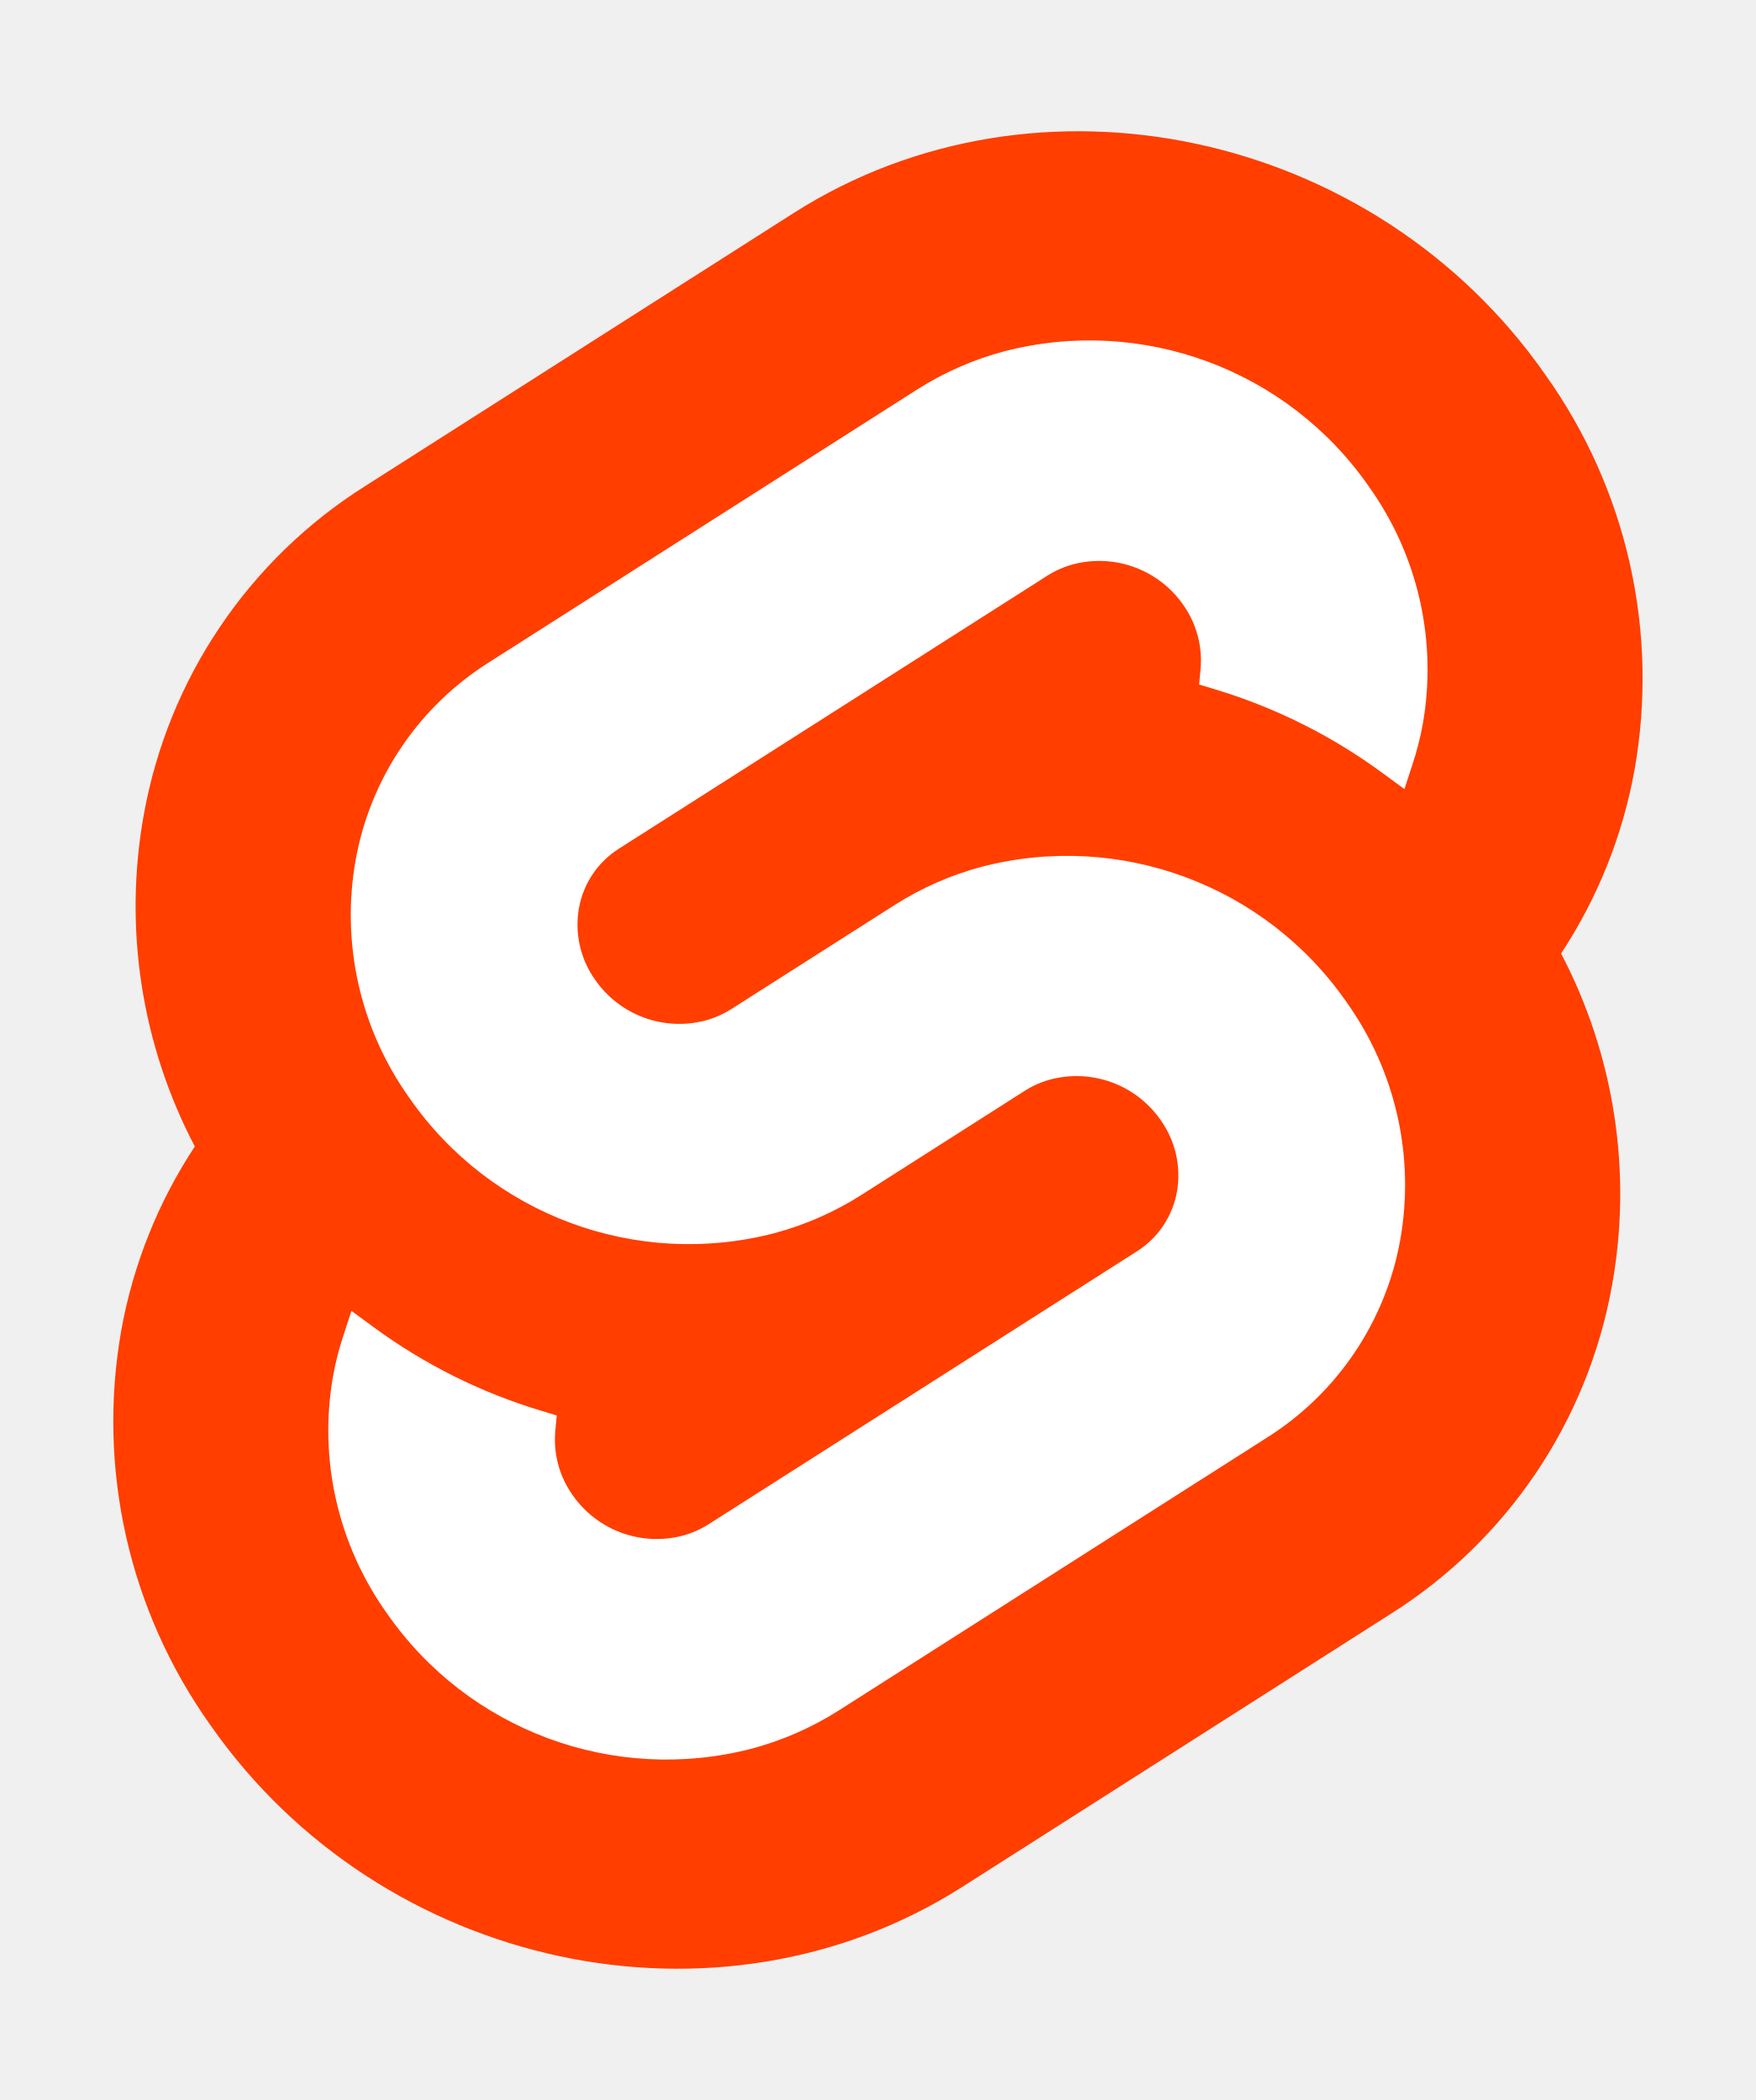
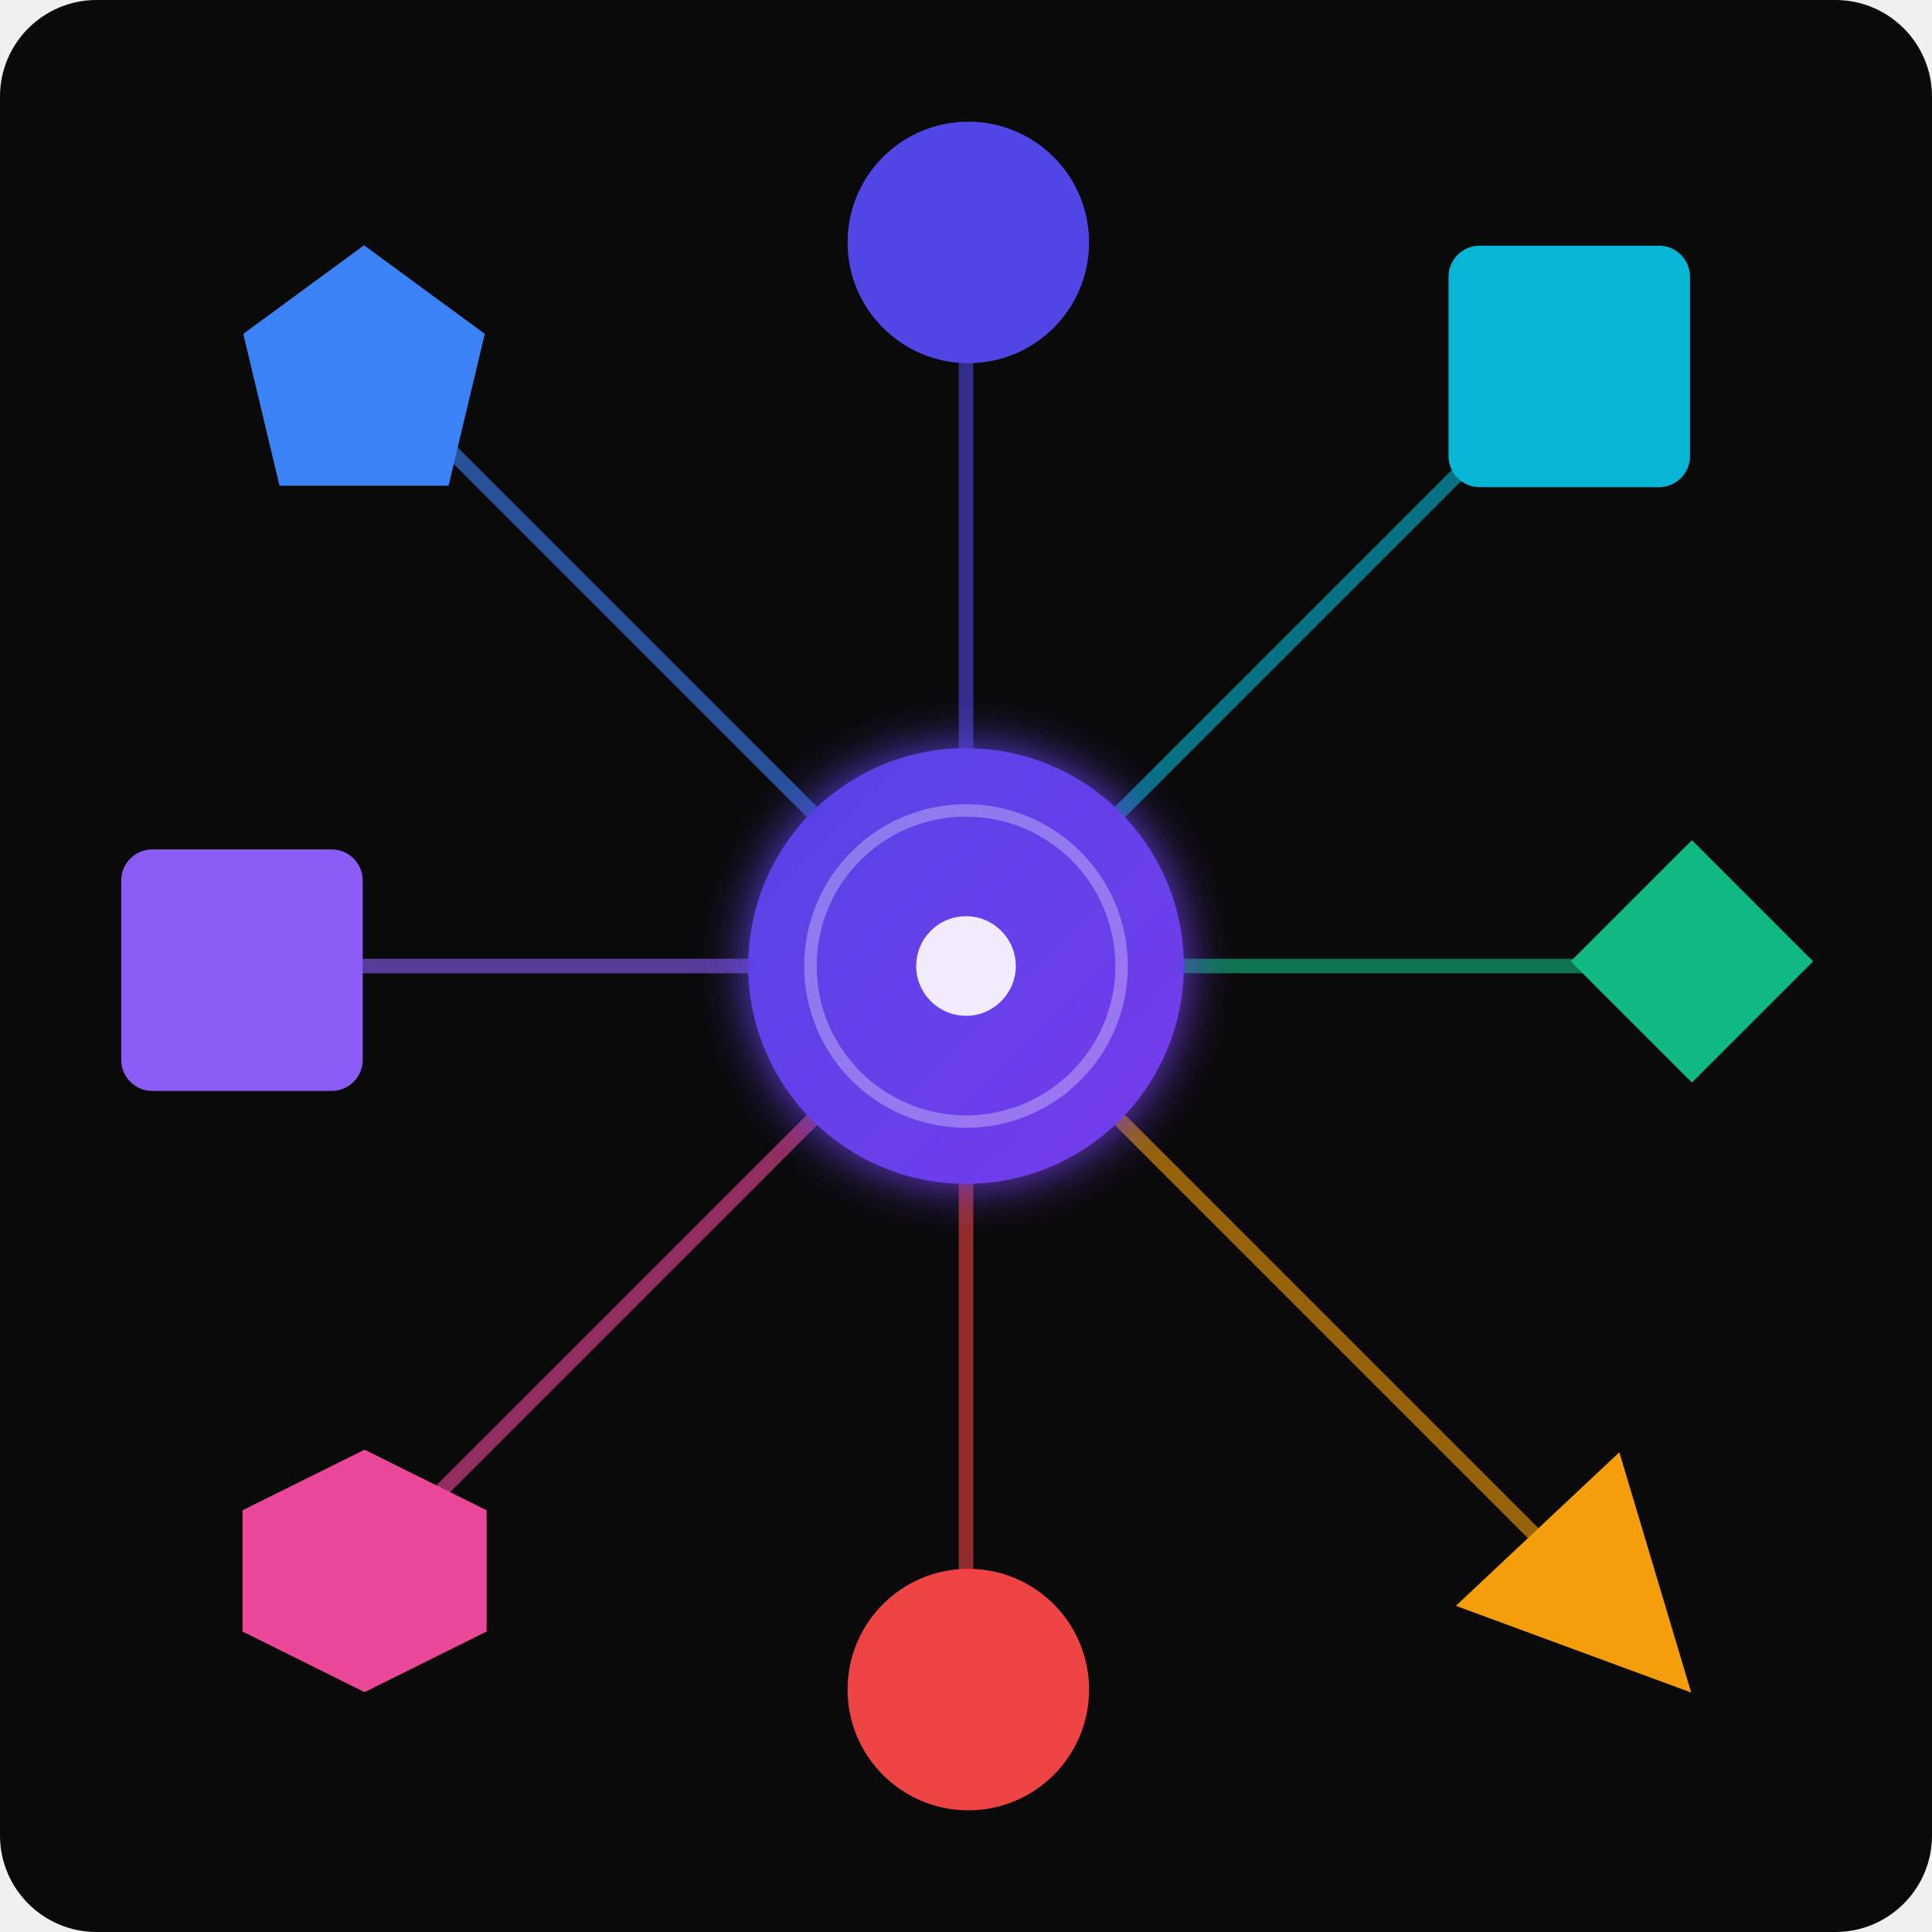
- <svg xmlns="http://www.w3.org/2000/svg" width="107" height="128" viewBox="0 0 107 128">
-   <path d="M94.157 22.819c-10.4-14.885-30.94-19.297-45.792-9.835L22.282 29.608A29.92 29.92 0 0 0 8.764 49.65a31.5 31.5 0 0 0 3.108 20.231 30 30 0 0 0-4.477 11.183 31.9 31.9 0 0 0 5.448 24.116c10.402 14.887 30.942 19.297 45.791 9.835l26.083-16.624A29.92 29.92 0 0 0 98.235 78.35a31.53 31.53 0 0 0-3.105-20.232 30 30 0 0 0 4.474-11.182 31.88 31.88 0 0 0-5.447-24.116" style="fill:#ff3e00" />
-   <path d="M45.817 106.582a20.72 20.72 0 0 1-22.237-8.243 19.17 19.17 0 0 1-3.277-14.503 18 18 0 0 1 .624-2.435l.49-1.498 1.337.981a33.6 33.6 0 0 0 10.203 5.098l.97.294-.09.968a5.85 5.85 0 0 0 1.052 3.878 6.24 6.24 0 0 0 6.695 2.485 5.8 5.8 0 0 0 1.603-.704L69.27 76.28a5.43 5.43 0 0 0 2.45-3.631 5.8 5.8 0 0 0-.987-4.371 6.24 6.24 0 0 0-6.698-2.487 5.7 5.7 0 0 0-1.6.704l-9.953 6.345a19 19 0 0 1-5.296 2.326 20.72 20.72 0 0 1-22.237-8.243 19.17 19.17 0 0 1-3.277-14.502 17.99 17.99 0 0 1 8.13-12.052l26.081-16.623a19 19 0 0 1 5.3-2.329 20.72 20.72 0 0 1 22.237 8.243 19.17 19.17 0 0 1 3.277 14.503 18 18 0 0 1-.624 2.435l-.49 1.498-1.337-.98a33.6 33.6 0 0 0-10.203-5.1l-.97-.294.09-.968a5.86 5.86 0 0 0-1.052-3.878 6.24 6.24 0 0 0-6.696-2.485 5.8 5.8 0 0 0-1.602.704L37.73 51.72a5.42 5.42 0 0 0-2.449 3.63 5.79 5.79 0 0 0 .986 4.372 6.24 6.24 0 0 0 6.698 2.486 5.8 5.8 0 0 0 1.602-.704l9.952-6.342a19 19 0 0 1 5.295-2.328 20.72 20.72 0 0 1 22.237 8.242 19.17 19.17 0 0 1 3.277 14.503 18 18 0 0 1-8.13 12.053l-26.081 16.622a19 19 0 0 1-5.3 2.328" style="fill:#fff" />
+ <svg xmlns="http://www.w3.org/2000/svg" width="400" height="400" viewBox="0 0 400 400" version="1.1" id="svg15">
+   <rect width="400" height="400" fill="#0a0a0a" rx="20" id="rect1" x="0" y="0" />
+   <defs id="defs3">
+     <linearGradient id="centralGradient" x1="155.4" y1="155.4" x2="244.6" y2="244.6" gradientUnits="userSpaceOnUse">
+       <stop offset="0%" style="stop-color:#4F46E5;stop-opacity:1" id="stop1" />
+       <stop offset="100%" style="stop-color:#7C3AED;stop-opacity:1" id="stop2" />
+     </linearGradient>
+     <filter id="glow" x="-0.137" y="-0.137" width="1.274" height="1.274">
+       <feGaussianBlur stdDeviation="4" result="coloredBlur" id="feGaussianBlur2" />
+       <feMerge id="feMerge3">
+         <feMergeNode in="coloredBlur" id="feMergeNode2" />
+         <feMergeNode in="SourceGraphic" id="feMergeNode3" />
+       </feMerge>
+     </filter>
+     <animate id="pulse" attributeName="opacity" values="0.3;0.8;0.3" dur="10s" repeatCount="indefinite" />
+   </defs>
+   <line x1="200" y1="200" x2="200" y2="45.385" stroke="#4f46e5" stroke-width="3" opacity="0.6" id="line3">
+     <animate attributeName="stroke-width" values="3;3;8;3;3" dur="10s" keyTimes="0;0;0.025;0.05;1" repeatCount="indefinite" />
+     <animate attributeName="opacity" values="0.3;0.8;0.3" dur="10s" repeatCount="indefinite" />
+   </line>
+   <line x1="200" y1="200" x2="328.846" y2="71.154" stroke="#06b6d4" stroke-width="3" opacity="0.6" id="line4">
+     <animate attributeName="stroke-width" values="3;3;8;3;3" dur="10s" keyTimes="0;0.025;0.05;0.075;1" repeatCount="indefinite" />
+     <animate attributeName="opacity" values="0.3;0.8;0.3" dur="10s" repeatCount="indefinite" />
+   </line>
+   <line x1="200" y1="200" x2="354.615" y2="200" stroke="#10b981" stroke-width="3" opacity="0.6" id="line5">
+     <animate attributeName="stroke-width" values="3;3;8;3;3" dur="10s" keyTimes="0;0.05;0.075;0.1;1" repeatCount="indefinite" />
+     <animate attributeName="opacity" values="0.3;0.8;0.3" dur="10s" repeatCount="indefinite" />
+   </line>
+   <line x1="200" y1="200" x2="328.846" y2="328.846" stroke="#f59e0b" stroke-width="3" opacity="0.6" id="line6">
+     <animate attributeName="stroke-width" values="3;3;8;3;3" dur="10s" keyTimes="0;0.075;0.1;0.125;1" repeatCount="indefinite" />
+     <animate attributeName="opacity" values="0.3;0.8;0.3" dur="10s" repeatCount="indefinite" />
+   </line>
+   <line x1="200" y1="200" x2="200" y2="354.615" stroke="#ef4444" stroke-width="3" opacity="0.6" id="line7">
+     <animate attributeName="stroke-width" values="3;3;8;3;3" dur="10s" keyTimes="0;0.1;0.125;0.15;1" repeatCount="indefinite" />
+     <animate attributeName="opacity" values="0.3;0.8;0.3" dur="10s" repeatCount="indefinite" />
+   </line>
+   <line x1="200" y1="200" x2="71.154" y2="328.846" stroke="#ec4899" stroke-width="3" opacity="0.6" id="line8">
+     <animate attributeName="stroke-width" values="3;3;8;3;3" dur="10s" keyTimes="0;0.125;0.15;0.175;1" repeatCount="indefinite" />
+     <animate attributeName="opacity" values="0.3;0.8;0.3" dur="10s" repeatCount="indefinite" />
+   </line>
+   <line x1="200" y1="200" x2="45.385" y2="200" stroke="#8b5cf6" stroke-width="3" opacity="0.6" id="line9">
+     <animate attributeName="stroke-width" values="3;3;8;3;3" dur="10s" keyTimes="0;0.15;0.175;0.2;1" repeatCount="indefinite" />
+     <animate attributeName="opacity" values="0.3;0.8;0.3" dur="10s" repeatCount="indefinite" />
+   </line>
+   <line x1="200" y1="200" x2="71.154" y2="71.154" stroke="#3b82f6" stroke-width="3" opacity="0.6" id="line10">
+     <animate attributeName="stroke-width" values="3;3;8;3;3" dur="10s" keyTimes="0;0.175;0.2;0.225;1" repeatCount="indefinite" />
+     <animate attributeName="opacity" values="0.3;0.8;0.3" dur="10s" repeatCount="indefinite" />
+   </line>
+   <circle cx="200.481" cy="50.192" fill="#4f46e5" id="circle10" style="stroke-width:1.288" r="25" />
+   <rect x="299.904" y="50.865" width="50" height="50" fill="#06b6d4" rx="6.442" id="rect10" style="stroke-width:1.288" />
+   <path d="m 350.288,173.942 25.096,25.096 -25.096,25.096 -25.096,-25.096 z" fill="#10b981" id="path10" style="stroke-width:1.673" />
+   <path d="m 350.143,350.424 -48.725,-17.952 33.851,-31.799 z" fill="#f59e0b" id="path11" style="stroke-width:1.548" />
+   <circle cx="200.481" cy="349.808" fill="#ef4444" id="circle11" style="stroke-width:1.288" r="25" />
+   <path d="m 75.481,300.142 25.271,12.549 v 25.098 L 75.481,350.338 50.209,337.789 V 312.691 Z" fill="#ec4899" id="path12" style="stroke-width:2.518" />
+   <rect x="25.096" y="175.865" width="50" height="50" fill="#8b5cf6" rx="6.442" id="rect12" style="stroke-width:1.288" />
+   <path d="m 75.37,50.782 25,18.341 -7.5,31.443 H 57.87 L 50.37,69.124 Z" fill="#3b82f6" id="path13" style="stroke-width:2.559" />
+   <circle cx="200" cy="200" r="35" fill="url(#centralGradient)" filter="url(#glow)" id="circle13" style="fill:url(#centralGradient)" transform="matrix(1.288461,0,0,1.288461,-57.69231,-57.69231)">
+     <animate attributeName="r" values="35;38;35" dur="10s" repeatCount="indefinite" />
+   </circle>
+   <circle cx="200" cy="200" r="32.212" fill="none" stroke="#ffffff" stroke-width="2.577" opacity="0.3" id="circle14" />
+   <circle cx="200" cy="200" r="10.308" fill="#ffffff" opacity="0.9" id="circle15" style="stroke-width:1.288" />
</svg>
